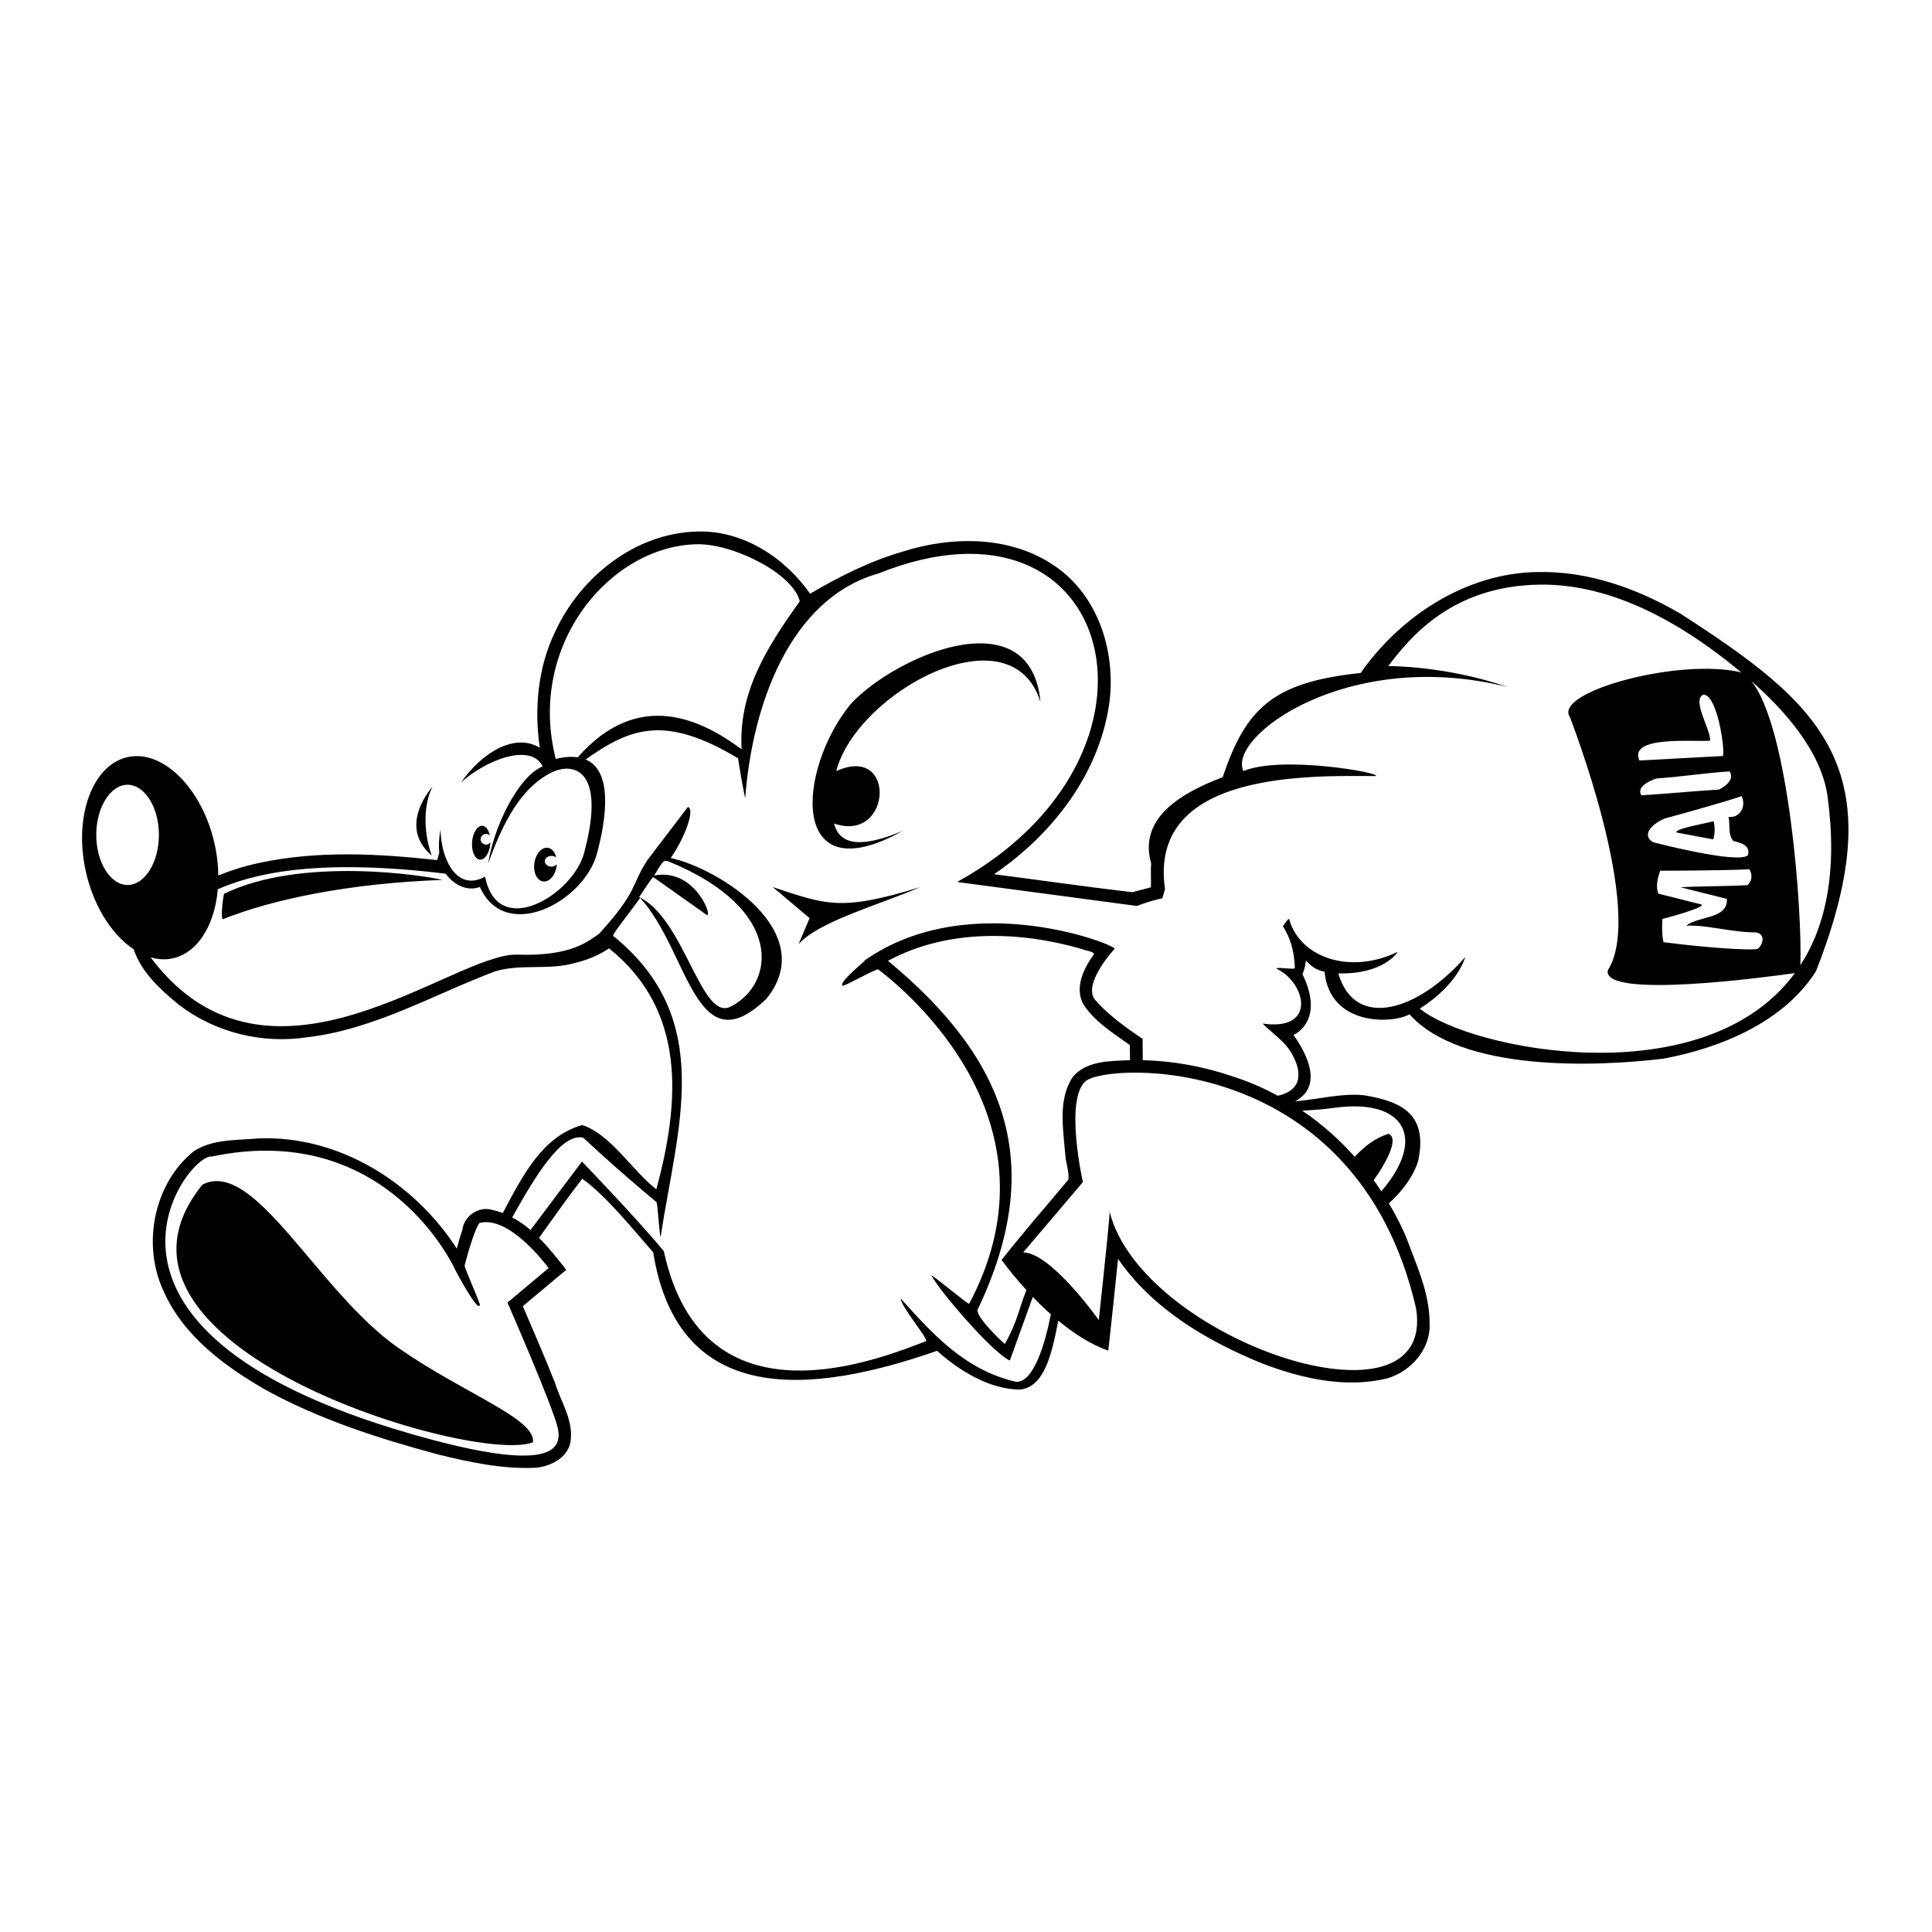
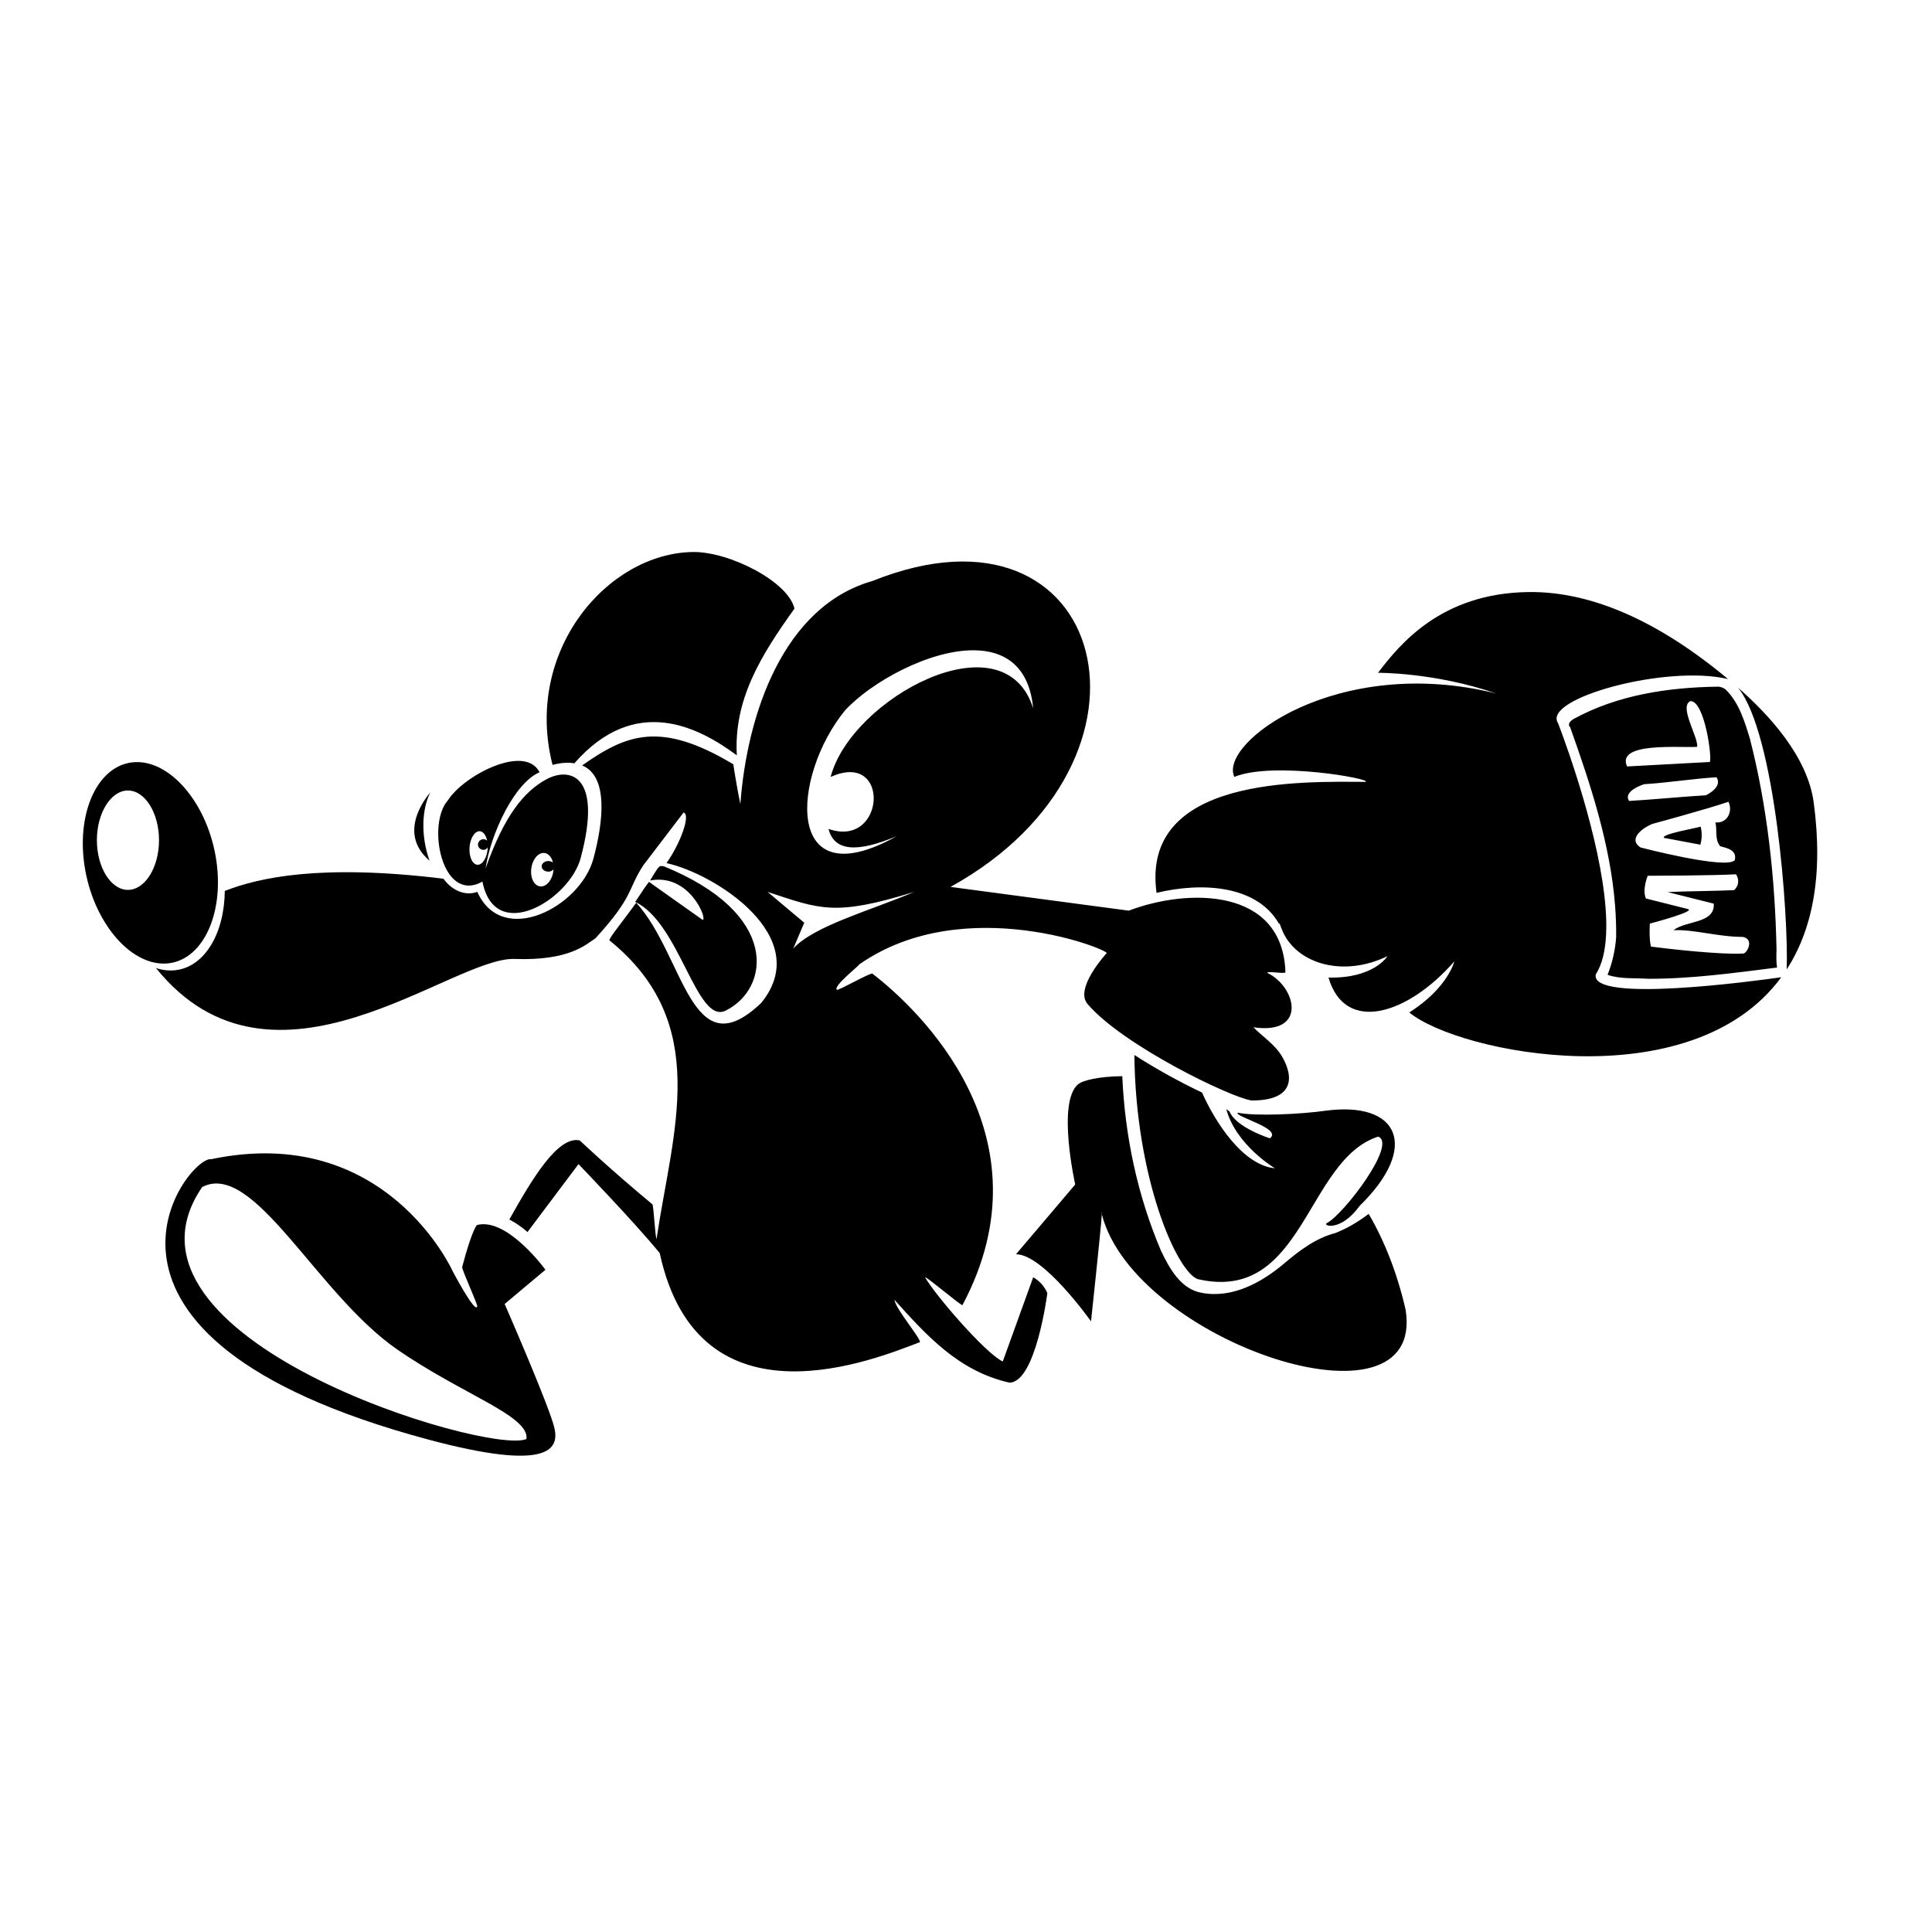
<svg xmlns="http://www.w3.org/2000/svg" width="560px" height="560px" viewBox="0 0 560 560" version="1.1">
  <defs />
  <g id="Page-1" stroke="none" stroke-width="1" fill="none" fill-rule="evenodd">
    <g id="postfix" fill="#000000">
-       <path d="M58.691,343.366 C73.8,335.571 92.103,374.511 115.614,390.804 C134.763,404.075 155.36,411.229 154.481,418.04 C137.896,424.752 20.666,390.219 58.691,343.366 L58.691,343.366 Z M327.55,307.293 L327.473,302.9 C322.618,299.417 317.363,296.216 314.063,291.167 C311.352,286.332 314.106,280.609 317.101,276.599 C317.049,275.714 314.622,275.591 313.599,275.081 C295.346,269.809 274.523,269.238 257.391,278.497 C291.566,306.795 303.489,337.173 283.498,379.345 C282.018,380.915 290.308,388.838 291.256,389.55 C295.088,382.773 295.295,379.29 297.522,373.939 C294.822,371.014 292.397,368.016 290.315,365.198 C297.68,355.891 302.087,351.035 309.682,341.91 C309.958,339.654 308.9,337.04 308.772,334.629 C308.176,327.207 306.592,318.761 310.941,312.169 C314.922,307.378 321.831,307.564 327.55,307.293 L327.55,307.293 Z M321.655,351.352 C331.172,388.539 416.592,417.192 410.449,379.184 C393.136,304.546 320.806,308.008 314.651,313.394 C308.495,318.781 313.881,342.634 313.881,342.634 L296.568,363.025 C304.648,363.025 318.498,382.646 318.498,382.646 C318.498,382.646 321.403,355.627 321.655,351.352 L321.576,351.098 C321.677,350.544 321.698,350.676 321.655,351.352 L321.655,351.352 Z M131.945,368.063 C131.945,368.063 112.468,324.471 61.299,335.243 C54.758,334.089 11.968,386.963 124.78,417.191 C160.164,426.672 162.868,419.884 161.714,414.113 C160.56,408.342 147.094,377.564 147.094,377.564 L159.021,367.561 C159.021,367.561 147.864,352.171 139.015,354.48 C137.887,355.608 135.821,362.317 134.675,366.778 C134.517,367.39 139.236,377.718 139.095,378.272 C138.512,380.564 131.945,368.063 131.945,368.063 L131.945,368.063 Z M400.376,345.298 C413.696,329.907 407.118,318.315 386.824,321.098 C384.397,321.446 381.019,321.763 377.464,321.927 C383.061,325.74 388.182,330.254 392.681,335.308 C395.45,332.266 398.599,329.88 402.42,328.638 C405.449,329.733 402.435,336.05 398.175,342.114 L398.909,343.099 L400.376,345.298 L400.376,345.298 Z M507.603,197.37 C518.541,210.763 522.429,264.339 521.845,279.771 C529.18,268.461 532.653,252.662 529.752,231.007 C527.927,217.382 516.491,205.191 507.603,197.37 L507.603,197.37 Z M223.972,257.116 C239.401,262.188 243.588,264.288 266.779,257.116 C254.294,262.49 237.497,267.001 231.464,273.665 L234.671,266.117 L223.972,257.116 L223.972,257.116 Z M482.173,273.1 C481.55,270.724 481.845,266.376 481.845,266.376 C481.845,266.376 495.952,262.676 492.83,262.08 C488.786,261.065 484.743,260.05 480.699,259.035 C479.546,256.481 481.225,252.392 481.225,252.392 C481.225,252.392 500.272,252.349 507.044,251.96 C508.722,254.75 506.486,256.587 506.486,256.587 C502.084,256.839 491.446,256.909 487.044,257.161 C491.539,258.288 496.034,259.414 500.53,260.54 C500.937,266.463 492.289,265.434 488.77,268.315 C494.487,267.987 501.848,270.265 509.041,270.265 C512.609,270.979 510.077,275.33 509.066,275.128 C502.731,275.491 487.775,273.837 482.173,273.1 L482.173,273.1 Z M64.981,259.062 C64.702,259.302 63.808,266.756 64.657,266.416 C79.08,260.645 101.427,255.982 128.259,255.053 C122.944,253.725 87.255,248.201 64.981,259.062 L64.981,259.062 Z M46.061,241.993 C46.061,249.962 41.962,256.519 36.981,256.519 C31.999,256.519 27.9,249.962 27.9,241.993 C27.9,234.024 31.999,227.467 36.981,227.467 C41.962,227.467 46.061,234.024 46.061,241.993 L46.061,241.993 Z M192.744,249.525 C192.089,249.633 191.47,250.676 189.611,253.777 C201.061,251.553 206.438,265.118 204.989,265.299 L189.286,254.18 C187.131,256.981 185.428,260.002 185.205,260.002 C198.368,266.16 203.178,296.043 211.726,291.798 C224.611,285.4 227.781,263.508 193.639,249.634 C193.601,249.621 192.793,249.517 192.744,249.525 L192.744,249.525 Z M158.612,245.719 C156.799,245.627 155.123,247.752 154.85,250.453 C154.576,253.153 155.796,255.42 157.609,255.513 C159.422,255.606 161.098,253.48 161.371,250.779 C161.38,250.695 161.366,250.618 161.371,250.535 C161.019,250.923 160.509,251.187 159.866,251.187 C158.797,251.187 157.91,250.497 157.91,249.637 C157.91,248.777 158.797,248.086 159.866,248.086 C160.401,248.086 160.87,248.253 161.221,248.535 C160.835,246.93 159.885,245.784 158.612,245.719 L158.612,245.719 Z M501.018,236.791 C501.57,239.087 500.75,241.821 502.413,243.753 C504.403,244.303 507.446,244.868 506.657,247.873 C503.907,250.598 479.136,244.117 479.136,244.117 C475.537,241.879 479.172,238.594 482.652,237.211 C482.652,237.211 498.35,232.975 504.823,230.765 C506.213,233.642 504.428,237.162 501.018,236.791 L501.018,236.791 Z M125.366,228.046 C125.366,228.046 114.957,239.342 125.145,247.98 C122.487,240.671 122.93,232.697 125.366,228.046 L125.366,228.046 Z M139.807,239.365 C138.331,239.297 137.004,241.446 136.828,244.15 C136.651,246.854 137.682,249.103 139.158,249.171 C140.634,249.238 141.961,247.09 142.137,244.386 C142.143,244.302 142.13,244.224 142.133,244.141 C141.853,244.534 141.443,244.806 140.92,244.815 C140.051,244.83 139.317,244.152 139.303,243.291 C139.288,242.431 139.998,241.729 140.868,241.714 C141.303,241.706 141.687,241.867 141.977,242.144 C141.636,240.544 140.843,239.412 139.807,239.365 L139.807,239.365 Z M496.612,243.305 C497.454,240.443 496.686,238.032 496.686,238.032 C495.502,238.451 484.942,240.246 485.982,241.312 C488.792,241.854 493.803,242.763 496.612,243.305 L496.612,243.305 Z M475.781,230.524 C473.859,227.569 480.183,225.623 480.183,225.623 C486.624,225.254 494.899,223.967 501.34,223.597 C503.262,226.552 498.222,228.865 498.222,228.865 C491.781,229.234 482.222,230.155 475.781,230.524 L475.781,230.524 Z M284.212,186.478 C293.204,186.527 300.414,191.032 301.587,203.452 C293.084,176.348 248.345,200.559 242.38,223.513 C260.073,215.47 258.453,244.554 241.76,238.697 C243.452,245.252 250.056,245.705 261.672,240.831 C228.485,259.357 231.009,223.093 246.58,204.072 C254.114,195.868 271.069,186.407 284.212,186.478 L284.212,186.478 Z M370.359,317.604 C377.785,316.014 377.34,310.313 374.285,305.146 C372.207,301.629 368.346,299.174 365.975,296.681 C381.827,298.994 378.545,284.836 369.995,280.759 C370.049,280.164 375.298,281.176 375.331,280.59 C375.167,275.577 373.905,271.586 371.851,268.495 C373.006,266.724 373.718,265.955 373.718,266.596 C376.959,277.689 391.465,282.525 405.117,275.903 C405.18,275.892 401.197,282.456 387.914,282.147 C392.775,298.718 411.09,292.998 424.696,277.418 C424.696,277.418 422.819,285.19 411.533,292.349 C426.046,304.292 493.9,317.925 520.261,282.055 C512.938,283.1 464.335,289.738 466.035,281.24 C477.052,264.102 455.017,207.79 455.017,207.79 C450.228,200.563 486.661,190.587 504.711,194.891 C503.633,193.993 502.605,193.161 501.692,192.435 C479.879,175.069 461.406,169.245 446.284,169.459 C420.804,169.819 408.744,184.725 402.391,193.063 C402.391,193.063 418.924,192.901 436.988,199.125 C390.544,187.529 355.658,213.62 360.405,223.49 C371.605,218.861 400.769,224.06 398.771,224.948 C380.263,224.867 332.694,223.272 337.681,257.667 L336.934,260.348 C334.316,260.949 331.831,261.714 329.533,262.591 L277.429,255.647 C344.249,218.789 323.563,138.56 254.614,166.222 C228.597,173.612 217.951,205.039 215.997,231.423 C215.554,229.525 214.16,221.615 213.94,219.809 C192.727,207.074 182.739,210.956 169.754,220.141 C177.486,223.36 175.921,236.648 173.052,247.353 C169.272,261.461 146.442,273.484 139.103,257.093 C135.322,258.493 131.422,256.374 129.202,253.251 C90.356,248.514 72.57,253.651 63.138,257.747 C62.199,268.735 56.732,277.082 48.842,277.981 C47.14,278.175 45.424,278.011 43.756,277.504 L43.893,277.809 C78.171,322.968 131.368,276.03 149.983,276.707 C165.973,277.288 170.82,272.518 173.647,270.659 C184.969,258.294 182.98,256.419 187.649,249.301 L199.4,233.899 C201.559,234.563 198.435,242.969 194.41,248.693 C208.406,251.726 237.851,270.25 222.098,289.554 C201.508,309.263 199.659,275.723 185.55,260.263 C181.918,265.349 177.351,270.9 177.733,271.278 C207.761,295.548 196.171,327.021 191.497,358.549 C191.112,358.223 190.651,348.741 190.273,348.427 C177.728,338.01 169.045,329.751 169.045,329.751 C162.663,328.327 155.067,341.079 148.463,352.87 C150.365,353.866 152.123,355.104 153.772,356.532 L168.686,336.678 C168.686,336.678 185.35,353.983 192.423,362.689 C203.836,415.447 256.107,393.374 268.41,388.75 C269.362,388.392 261.122,378.725 261.075,376.382 C270.097,386.368 279.621,397.195 294.632,400.547 C299.844,400.547 303.065,388.727 304.599,380.966 C302.775,379.355 301.018,377.657 299.367,375.917 L292.702,394.367 C287.634,392.039 272.687,374.644 269.994,369.757 C270.219,369.349 280.706,378.287 280.922,377.881 C307.373,328.169 267.719,291.02 254.58,280.999 C254.085,280.621 244.647,286.017 244.233,285.717 C242.904,284.757 250.992,278.465 250.701,278.336 C281.709,256.654 325.189,274.533 323.014,275.077 C323.014,275.077 313.582,285.286 317.46,289.847 C320.54,293.471 325.52,297.372 331.182,301.091 L331.233,307.297 C339.982,307.501 348.66,309.105 356.92,311.877 C361.588,313.345 366.081,315.263 370.359,317.604 L370.359,317.604 Z M475.187,220.438 C471.914,213.145 490.861,215.068 495.661,214.699 C496.123,211.969 490.22,202.879 493.718,201.335 C497.874,201.228 500.125,218.114 499.368,219.134 C491.797,219.569 482.758,220.003 475.187,220.438 L475.187,220.438 Z M161.075,219.983 C163.591,219.372 165.705,219.233 167.469,219.52 C185.235,199.246 203.747,208.877 214.963,217.19 C214.043,201.045 221.765,188.284 231.822,174.29 C229.971,166.364 212.73,157.607 202.143,157.753 C177.057,158.097 152.626,186.813 161.092,219.978 L161.075,219.983 L161.075,219.983 Z M306.747,382.778 C304.853,392.608 302.736,401.849 295.806,402.765 C286.853,402.81 277.987,397.254 271.612,391.541 C235.416,404.169 196.573,408.152 189.331,362.994 C183.729,356.623 175.697,346.589 168.771,341.658 C164.476,347.163 160.379,353.056 156.234,358.809 C159.122,361.656 161.684,364.942 164.133,368.071 C159.935,371.578 155.74,375.088 151.543,378.595 C154.691,385.984 157.915,393.343 160.862,400.814 C162.535,406.265 166.11,411.414 165.43,417.329 C164.999,422.318 159.792,425.022 155.296,425.431 C145.754,425.903 136.29,423.857 127.075,421.609 C109.872,416.98 92.687,411.479 77.037,402.886 C65.09,396.025 53.181,387.235 47.451,374.315 C41.079,360.838 44.519,343.028 56.219,333.652 C61.684,330.126 68.581,330.544 74.846,329.981 C98.2,329.007 120.007,342.735 132.412,361.92 C132.902,360.113 133.373,358.303 134.019,356.549 C134.394,352.498 138.784,349.503 142.695,350.696 C143.75,350.923 144.766,351.224 145.739,351.601 C151.712,340.3 157.359,329.348 168.747,326.102 C177,328.738 183.426,339.491 190.243,344.724 C197.103,319.331 199.014,292.889 176.539,274.893 C173.578,276.894 170.225,278.261 166.774,279.088 C159.192,281.338 151.044,279.271 143.51,281.55 C125.578,288.318 108.398,298.421 89.054,300.647 C76.004,302.661 62.296,299.27 51.87,291.248 C46.554,286.918 40.954,281.794 38.741,275.152 C32.095,270.759 26.464,261.641 24.503,250.78 C21.593,234.669 27.792,220.432 38.235,219.242 C48.677,218.053 59.664,230.332 62.574,246.443 C63.027,248.952 63.259,251.416 63.264,253.762 C67.031,252.247 70.921,251.019 74.915,250.173 C91.888,246.481 109.545,247.396 126.708,249.312 L127.331,247.236 C127.106,245.01 127.239,242.71 127.685,240.423 C127.809,249.105 132.481,258.609 140.601,254.098 C144.249,272.6 166.043,259.429 169.315,247.216 C175.889,222.683 165.992,220.487 159.163,224.267 C152.659,227.866 147.01,234.815 141.517,250.252 C143.024,240.033 150.011,225.202 157.3,222.135 C153.712,215.069 140.509,220.531 133.635,226.791 C139.816,217.966 149.303,212.375 156.464,216.746 C154.805,205.54 155.886,193.447 160.908,183.116 C168.236,167.198 184.152,154.48 202.12,154.069 C215.312,153.666 227.466,161.59 234.817,172.098 C243.208,167.129 252.111,162.68 261.541,159.92 C275.98,155.302 293.044,155.225 305.853,164.142 C318.596,172.857 323.677,189.611 321.442,204.485 C318.33,224.775 304.763,242.078 288.114,253.398 C301.498,255.11 314.813,257.048 328.203,258.607 L333.598,257.198 C333.699,254.917 333.468,252.586 333.676,250.311 C329.752,236.664 343.304,229.506 354.391,225.269 C361.103,205.527 368.63,197.762 394.395,195.063 C405.996,178.498 424.989,166.11 445.664,165.798 C460.369,165.477 474.639,170.598 487.14,177.905 C527.415,203.928 549.569,222.472 526.361,281.536 C517.044,296.192 498.901,303.727 482.221,306.851 C462.339,309.26 423.527,310.713 408.538,294.008 C403.566,296.821 385.426,297.462 383.924,281.642 C381.723,281.279 379.99,280.06 378.502,278.424 C378.419,279.707 378.082,281.025 377.532,282.371 C382.603,292.78 378.696,298.09 374.934,299.993 C380.613,308.028 382.264,315.591 375.359,319.229 C382.014,318.703 388.796,316.773 395.393,317.472 C406.949,319.324 413.822,323.43 411.07,336.48 C409.713,340.959 406.485,345.248 402.572,348.805 C404.457,351.922 406.126,355.193 407.573,358.557 C410.535,366.639 414.394,374.743 414.379,383.519 C414.781,390.968 409.022,397.479 402.133,399.529 C389.999,402.481 377.274,399.576 365.866,395.207 C349.823,388.681 334.067,379.375 324.07,364.881 C323.182,373.758 322.207,382.626 321.247,391.495 C316.241,389.733 311.307,386.594 306.747,382.778 L306.747,382.778 Z" id="Page-1" />
+       <path d="M58.613,344.057 C73.596,336.327 91.745,374.939 115.058,391.096 C134.046,404.256 153.471,410.349 152.599,417.103 C141.755,421.905 28.418,388.03 58.613,344.057 L58.613,344.057 Z M396.719,351.846 C401.218,359.555 404.903,368.733 407.417,379.573 C413.508,417.262 328.806,388.85 319.369,351.976 C319.412,351.305 319.39,351.174 319.29,351.724 L319.369,351.976 C319.119,356.215 316.238,383.007 316.238,383.007 C316.238,383.007 302.504,363.55 294.493,363.55 L311.66,343.331 C311.66,343.331 306.319,319.677 312.423,314.336 C313.809,313.124 318.577,312.01 325.296,311.932 C326.059,329.277 329.688,346.455 336.486,362.454 C338.914,367.58 342.259,373.725 348.393,374.745 C357.214,376.406 365.712,371.74 372.222,366.22 C376.622,362.498 381.331,358.907 386.992,357.427 C390.137,356.21 393.556,354.273 396.719,351.846 L396.719,351.846 Z M131.253,368.546 C131.253,368.546 111.939,325.32 61.199,336.002 C54.714,334.857 12.283,387.288 124.147,417.262 C159.234,426.663 161.916,419.932 160.771,414.21 C159.627,408.487 146.274,377.967 146.274,377.967 L158.101,368.048 C158.101,368.048 147.037,352.788 138.263,355.077 C137.144,356.195 135.095,362.848 133.959,367.271 C133.803,367.878 138.482,378.12 138.342,378.669 C137.764,380.941 131.253,368.546 131.253,368.546 L131.253,368.546 Z M348.425,316.692 C352.204,325.218 360.184,337.707 369.559,338.644 C369.559,338.644 358.253,331.95 355.45,321.489 C355.746,321.721 356.361,322.157 356.361,322.157 C358.355,326.907 368.094,329.943 368.094,329.943 C371.775,327.098 357.868,323.708 358.725,322.514 C363.873,323.626 377.432,322.917 383.99,321.975 C405.617,319.009 411.535,332.508 394.13,349.493 C388.539,357.236 383.133,355.272 384.628,354.5 C389.43,352.019 405.127,331.503 399.456,329.452 C378.457,336.278 377.959,377.903 347.13,370.751 C340.998,368.451 329.15,341.383 328.807,305.794 C335.21,309.936 342.346,313.801 348.425,316.692 L348.425,316.692 Z M168.744,221.866 C181.62,212.759 191.524,208.909 212.558,221.537 C212.777,223.328 214.159,231.171 214.598,233.054 C216.536,206.891 227.092,175.728 252.891,168.4 C321.261,140.97 341.774,220.525 275.515,257.074 L327.181,263.959 C344.273,257.438 371.788,257.18 372.594,281.808 C372.561,282.389 367.356,281.385 367.303,281.975 C375.781,286.017 379.036,300.057 363.316,297.764 C365.668,300.235 369.496,302.67 371.557,306.157 C375.14,312.218 375.102,319.019 362.789,318.982 C356.904,318.198 325.454,303.041 315.209,290.987 C311.364,286.464 320.717,276.341 320.717,276.341 C322.873,275.802 279.758,258.072 249.01,279.573 C249.3,279.7 241.279,285.939 242.597,286.892 C243.008,287.189 252.367,281.839 252.857,282.213 C265.886,292.15 305.207,328.987 278.978,378.281 C278.764,378.684 268.365,369.821 268.142,370.225 C270.812,375.072 285.634,392.321 290.659,394.629 L299.479,370.216 C301.18,371.209 302.613,372.631 303.584,374.793 C303.584,374.793 300.265,400.757 292.573,400.757 C277.688,397.433 268.244,386.698 259.298,376.796 C259.344,379.118 267.515,388.704 266.571,389.059 C254.372,393.644 202.54,415.532 191.222,363.217 C184.208,354.585 167.684,337.424 167.684,337.424 L152.896,357.112 C151.274,355.696 149.532,354.444 147.632,353.48 C154.18,341.789 161.713,329.144 168.041,330.556 C168.041,330.556 176.651,338.745 189.09,349.074 C189.466,349.386 189.922,358.789 190.304,359.112 C194.938,327.848 206.432,296.64 176.655,272.574 C176.277,272.199 180.805,266.695 184.407,261.651 C198.398,276.981 200.23,310.24 220.648,290.696 C236.268,271.554 207.071,253.186 193.192,250.178 C197.183,244.502 200.281,236.167 198.141,235.509 L186.488,250.781 C181.858,257.839 183.831,259.699 172.604,271.96 C169.8,273.803 164.994,278.533 149.138,277.957 C130.899,277.294 79.178,322.731 45.207,280.588 C47.058,281.207 48.961,281.435 50.847,281.221 C59.361,280.251 65.03,270.534 65.16,258.238 C74.992,254.418 92.751,250.331 128.533,254.698 C130.734,257.795 134.601,259.896 138.35,258.508 C145.628,274.761 168.266,262.839 172.014,248.85 C174.859,238.235 176.411,225.058 168.744,221.866 L168.744,221.866 Z M497.769,199.036 C483.441,199.252 468.778,201.453 456.118,208.401 C455.352,208.822 454.184,209.867 455.116,210.78 C461.047,227.437 466.701,244.579 468.119,262.269 C468.366,265.35 468.484,268.447 468.454,271.561 C468.196,275.33 467.349,279.058 465.961,282.555 C469.711,283.861 473.827,283.427 477.74,283.704 C490.245,283.742 502.787,281.996 515.09,280.449 C514.826,278.751 514.88,277.022 514.935,275.271 C514.512,254.677 512.313,233.989 507.203,214.057 C505.659,209.035 504.039,203.591 500.159,199.832 C499.472,199.331 498.631,198.984 497.769,199.036 L497.769,199.036 Z M503.755,199.286 C514.601,212.567 518.456,265.693 517.878,280.995 C525.151,269.781 528.595,254.114 525.719,232.641 C523.909,219.13 512.569,207.042 503.755,199.286 L503.755,199.286 Z M62.463,247.948 C65.348,263.924 59.202,278.041 48.847,279.221 C38.492,280.4 27.597,268.224 24.712,252.248 C21.827,236.272 27.974,222.155 38.329,220.975 C48.684,219.795 59.578,231.971 62.463,247.948 L62.463,247.948 Z M222.506,258.531 C237.806,263.56 241.958,265.643 264.954,258.531 C252.574,263.859 235.918,268.333 229.935,274.941 L233.115,267.456 L222.506,258.531 L222.506,258.531 Z M478.539,274.381 C477.921,272.024 478.213,267.713 478.213,267.713 C478.213,267.713 492.202,264.044 489.106,263.453 C485.097,262.447 481.087,261.44 477.077,260.433 C475.934,257.901 477.598,253.847 477.598,253.847 C477.598,253.847 496.486,253.803 503.201,253.418 C504.865,256.184 502.647,258.006 502.647,258.006 C498.283,258.256 487.734,258.325 483.369,258.576 C487.826,259.693 492.284,260.809 496.741,261.926 C497.145,267.8 488.569,266.779 485.08,269.635 C490.75,269.31 498.049,271.569 505.181,271.569 C508.719,272.277 506.208,276.591 505.206,276.391 C498.924,276.752 484.093,275.112 478.539,274.381 L478.539,274.381 Z M46.09,243.535 C46.09,251.436 42.025,257.939 37.085,257.939 C32.146,257.939 28.081,251.436 28.081,243.535 C28.081,235.633 32.146,229.131 37.085,229.131 C42.025,229.131 46.09,235.633 46.09,243.535 L46.09,243.535 Z M191.541,251.004 C190.891,251.111 190.277,252.145 188.434,255.219 C199.787,253.015 205.12,266.465 203.683,266.645 L188.112,255.619 C185.975,258.396 184.286,261.393 184.065,261.393 C197.117,267.498 201.887,297.131 210.363,292.922 C223.14,286.577 226.283,264.869 192.428,251.111 C192.39,251.099 191.59,250.996 191.541,251.004 L191.541,251.004 Z M157.695,247.23 C155.897,247.138 154.236,249.246 153.965,251.924 C153.693,254.601 154.903,256.849 156.7,256.941 C158.498,257.033 160.16,254.925 160.431,252.247 C160.44,252.164 160.426,252.087 160.431,252.005 C160.082,252.389 159.576,252.652 158.939,252.652 C157.879,252.652 156.999,251.967 156.999,251.114 C156.999,250.261 157.879,249.577 158.939,249.577 C159.469,249.577 159.934,249.742 160.282,250.022 C159.9,248.43 158.957,247.294 157.695,247.23 L157.695,247.23 Z M129.841,231.961 C123.594,238.882 128.057,262.082 139.835,255.538 C143.453,273.885 165.064,260.824 168.309,248.713 C174.827,224.387 165.014,222.209 158.242,225.957 C151.793,229.526 146.191,236.417 140.744,251.724 C142.238,241.591 149.167,226.885 156.394,223.844 C152.156,215.496 134.382,224.782 129.841,231.961 L129.841,231.961 Z M497.225,238.376 C497.773,240.653 496.96,243.364 498.609,245.28 C500.582,245.825 503.6,246.386 502.817,249.365 C500.091,252.067 475.527,245.641 475.527,245.641 C471.958,243.421 475.562,240.164 479.014,238.793 C479.014,238.793 494.58,234.592 500.999,232.401 C502.377,235.253 500.607,238.744 497.225,238.376 L497.225,238.376 Z M124.729,229.705 C124.729,229.705 114.407,240.906 124.509,249.471 C121.874,242.224 122.313,234.317 124.729,229.705 L124.729,229.705 Z M139.048,240.929 C137.585,240.862 136.269,242.992 136.094,245.673 C135.919,248.355 136.941,250.585 138.404,250.652 C139.868,250.719 141.184,248.589 141.359,245.908 C141.364,245.824 141.352,245.747 141.355,245.665 C141.077,246.054 140.67,246.324 140.152,246.333 C139.29,246.347 138.563,245.675 138.548,244.822 C138.534,243.969 139.237,243.273 140.1,243.258 C140.531,243.251 140.912,243.409 141.2,243.684 C140.862,242.098 140.076,240.975 139.048,240.929 L139.048,240.929 Z M492.857,244.836 C493.691,241.997 492.93,239.607 492.93,239.607 C491.756,240.023 481.284,241.802 482.316,242.86 C485.102,243.397 490.071,244.298 492.857,244.836 L492.857,244.836 Z M472.201,232.162 C475.195,231.99 478.868,231.699 482.583,231.399 L484.07,231.28 C487.786,230.98 491.459,230.689 494.453,230.517 C494.453,230.517 499.451,228.224 497.545,225.293 C491.158,225.66 482.952,226.936 476.566,227.302 C476.566,227.302 470.319,229.224 472.19,232.145 L472.201,232.162 L472.201,232.162 Z M282.24,188.486 C291.157,188.534 298.306,193.002 299.47,205.317 C291.038,178.441 246.674,202.449 240.76,225.21 C258.304,217.235 256.697,246.074 240.145,240.266 C241.822,246.766 248.372,247.215 259.89,242.383 C226.981,260.753 229.484,224.794 244.925,205.932 C252.395,197.797 269.208,188.416 282.24,188.486 L282.24,188.486 Z M471.612,222.161 C468.366,214.929 487.153,216.836 491.913,216.47 C492.371,213.763 486.518,204.749 489.987,203.218 C494.108,203.112 496.34,219.856 495.589,220.868 C488.082,221.299 479.119,221.73 471.612,222.161 L471.612,222.161 Z M160.137,221.71 L160.154,221.705 C151.76,188.818 175.986,160.343 200.861,160.002 C211.358,159.858 228.455,168.541 230.29,176.401 C220.318,190.277 212.661,202.931 213.573,218.94 C202.451,210.697 184.094,201.147 166.478,221.251 C164.721,220.942 162.614,221.069 160.137,221.71 L160.137,221.71 Z M335.232,258.796 C330.581,224.98 377.537,226.552 395.837,226.632 C397.818,225.752 368.899,220.597 357.793,225.187 C353.086,215.4 387.68,189.528 433.733,201.027 C415.821,194.855 399.426,195.015 399.426,195.015 C405.727,186.747 417.686,171.967 442.951,171.609 C457.946,171.398 476.264,177.173 497.894,194.393 C498.799,195.113 499.818,195.938 500.887,196.828 C482.989,192.56 446.862,202.453 451.611,209.619 C451.611,209.619 461.144,233.981 464.468,255.419 C466.176,266.437 466.245,276.683 462.536,282.452 C460.851,290.879 509.045,284.296 516.307,283.26 C490.167,318.829 422.883,305.31 408.492,293.468 C419.683,286.369 421.545,278.662 421.545,278.663 C408.052,294.111 389.892,299.784 385.071,283.351 C398.243,283.658 402.192,277.149 402.13,277.16 C389.673,283.202 376.498,279.624 372.005,270.448 L371.402,269.015 L371.372,268.959 L370.994,267.931 C370.994,267.707 370.906,267.657 370.737,267.772 C364.35,256.566 348.434,255.617 335.232,258.796 L335.232,258.796 Z" id="Page-1" />
    </g>
  </g>
</svg>
